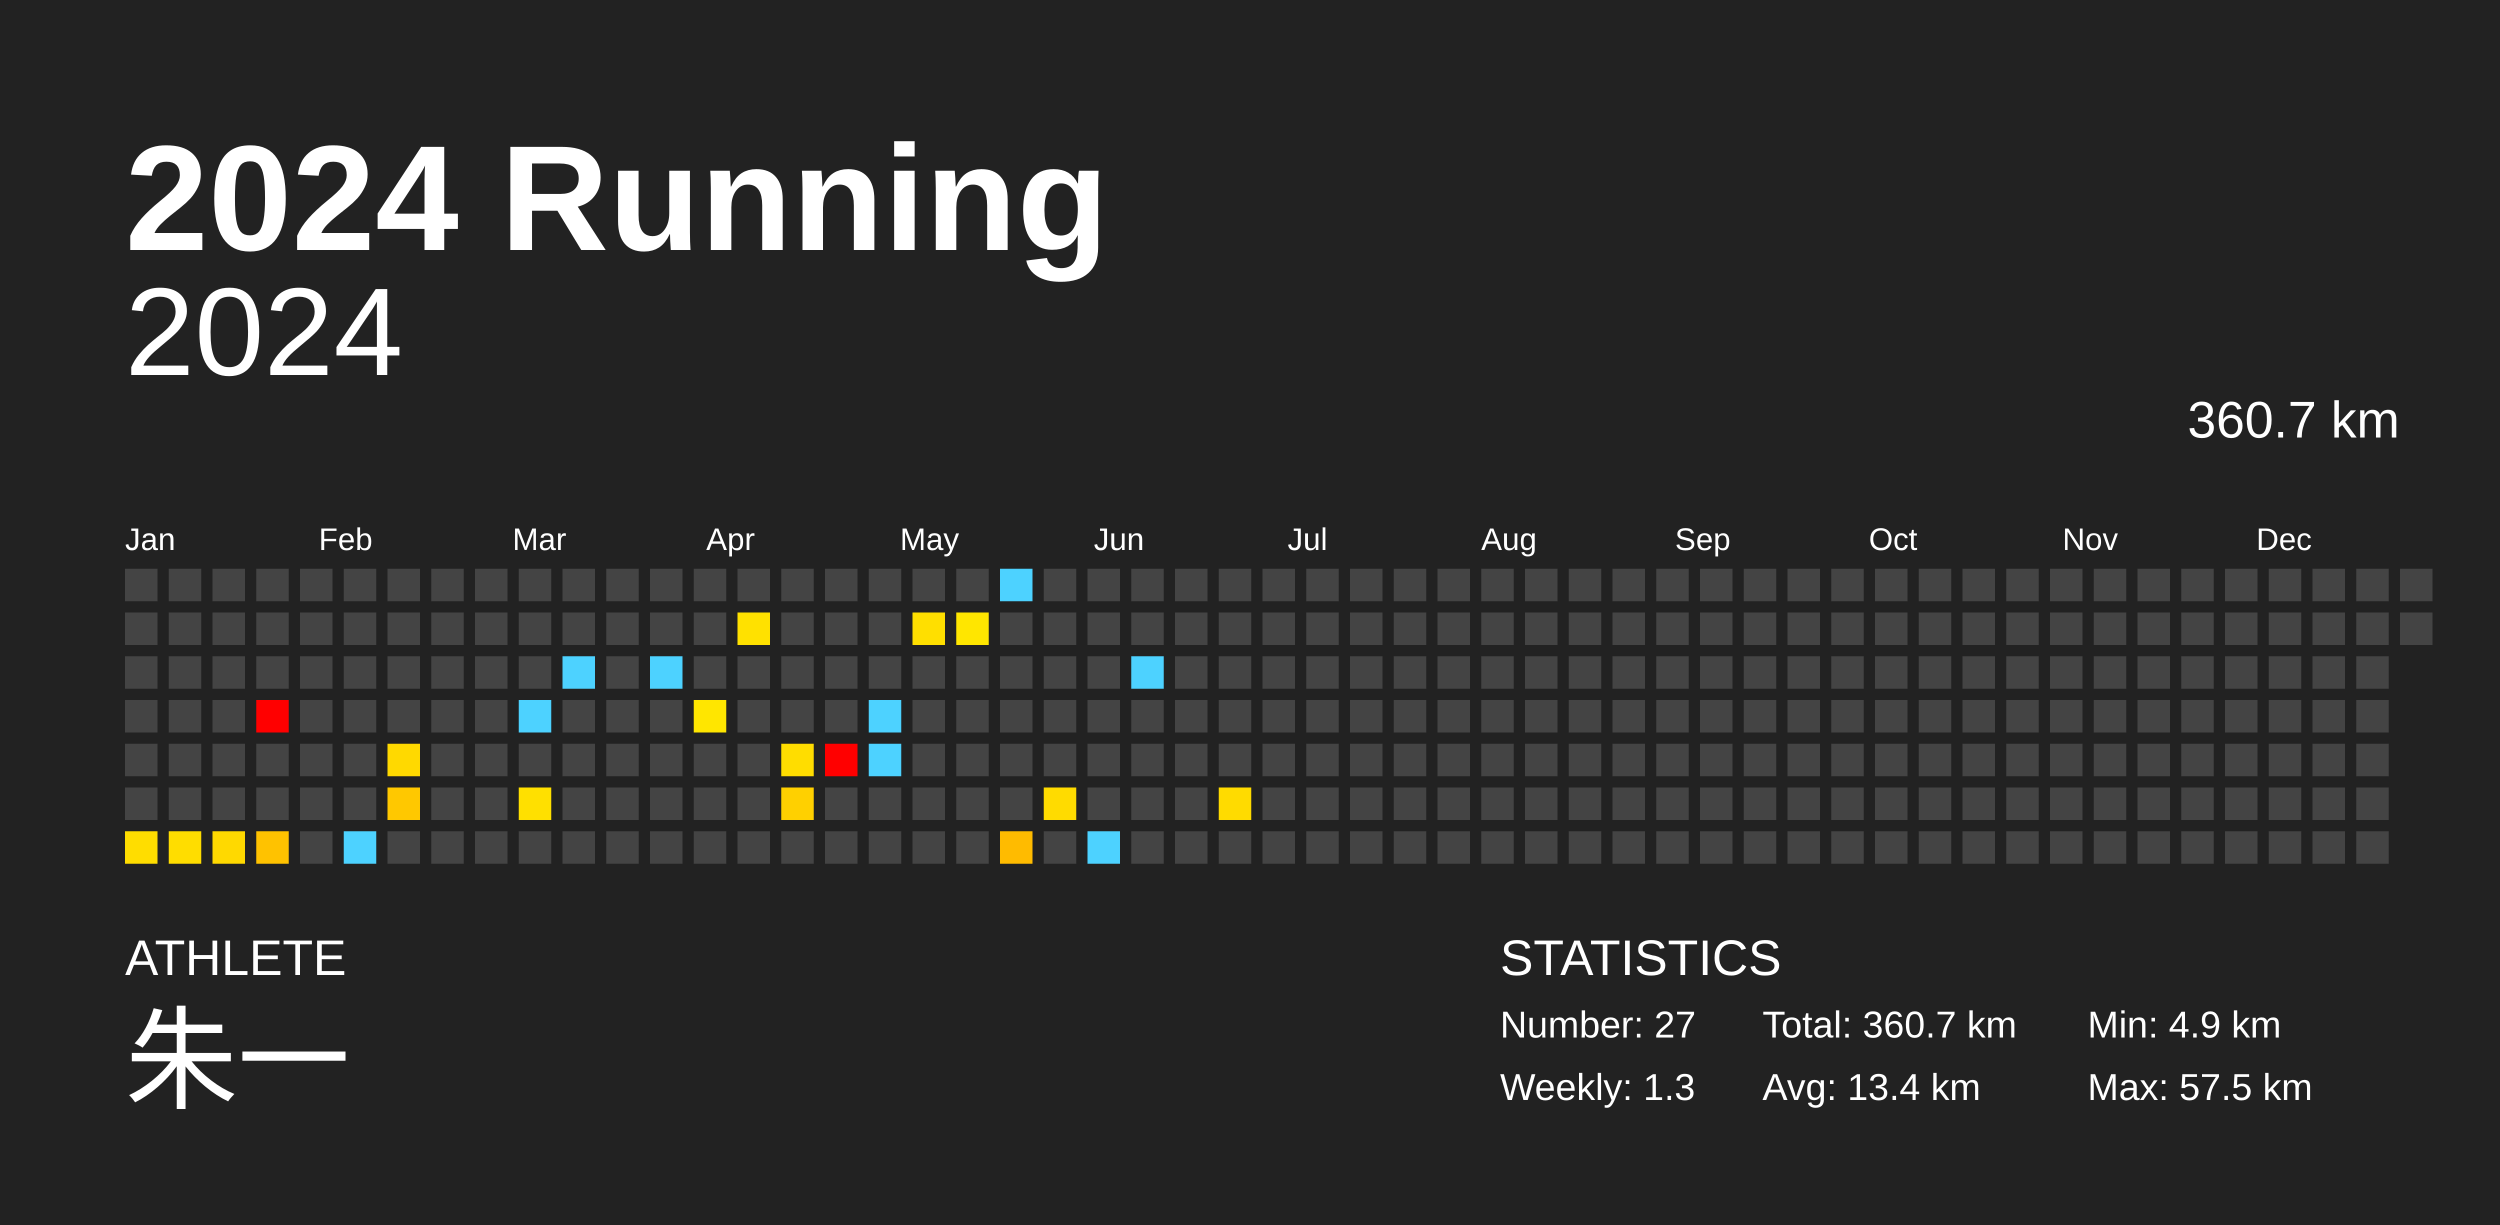
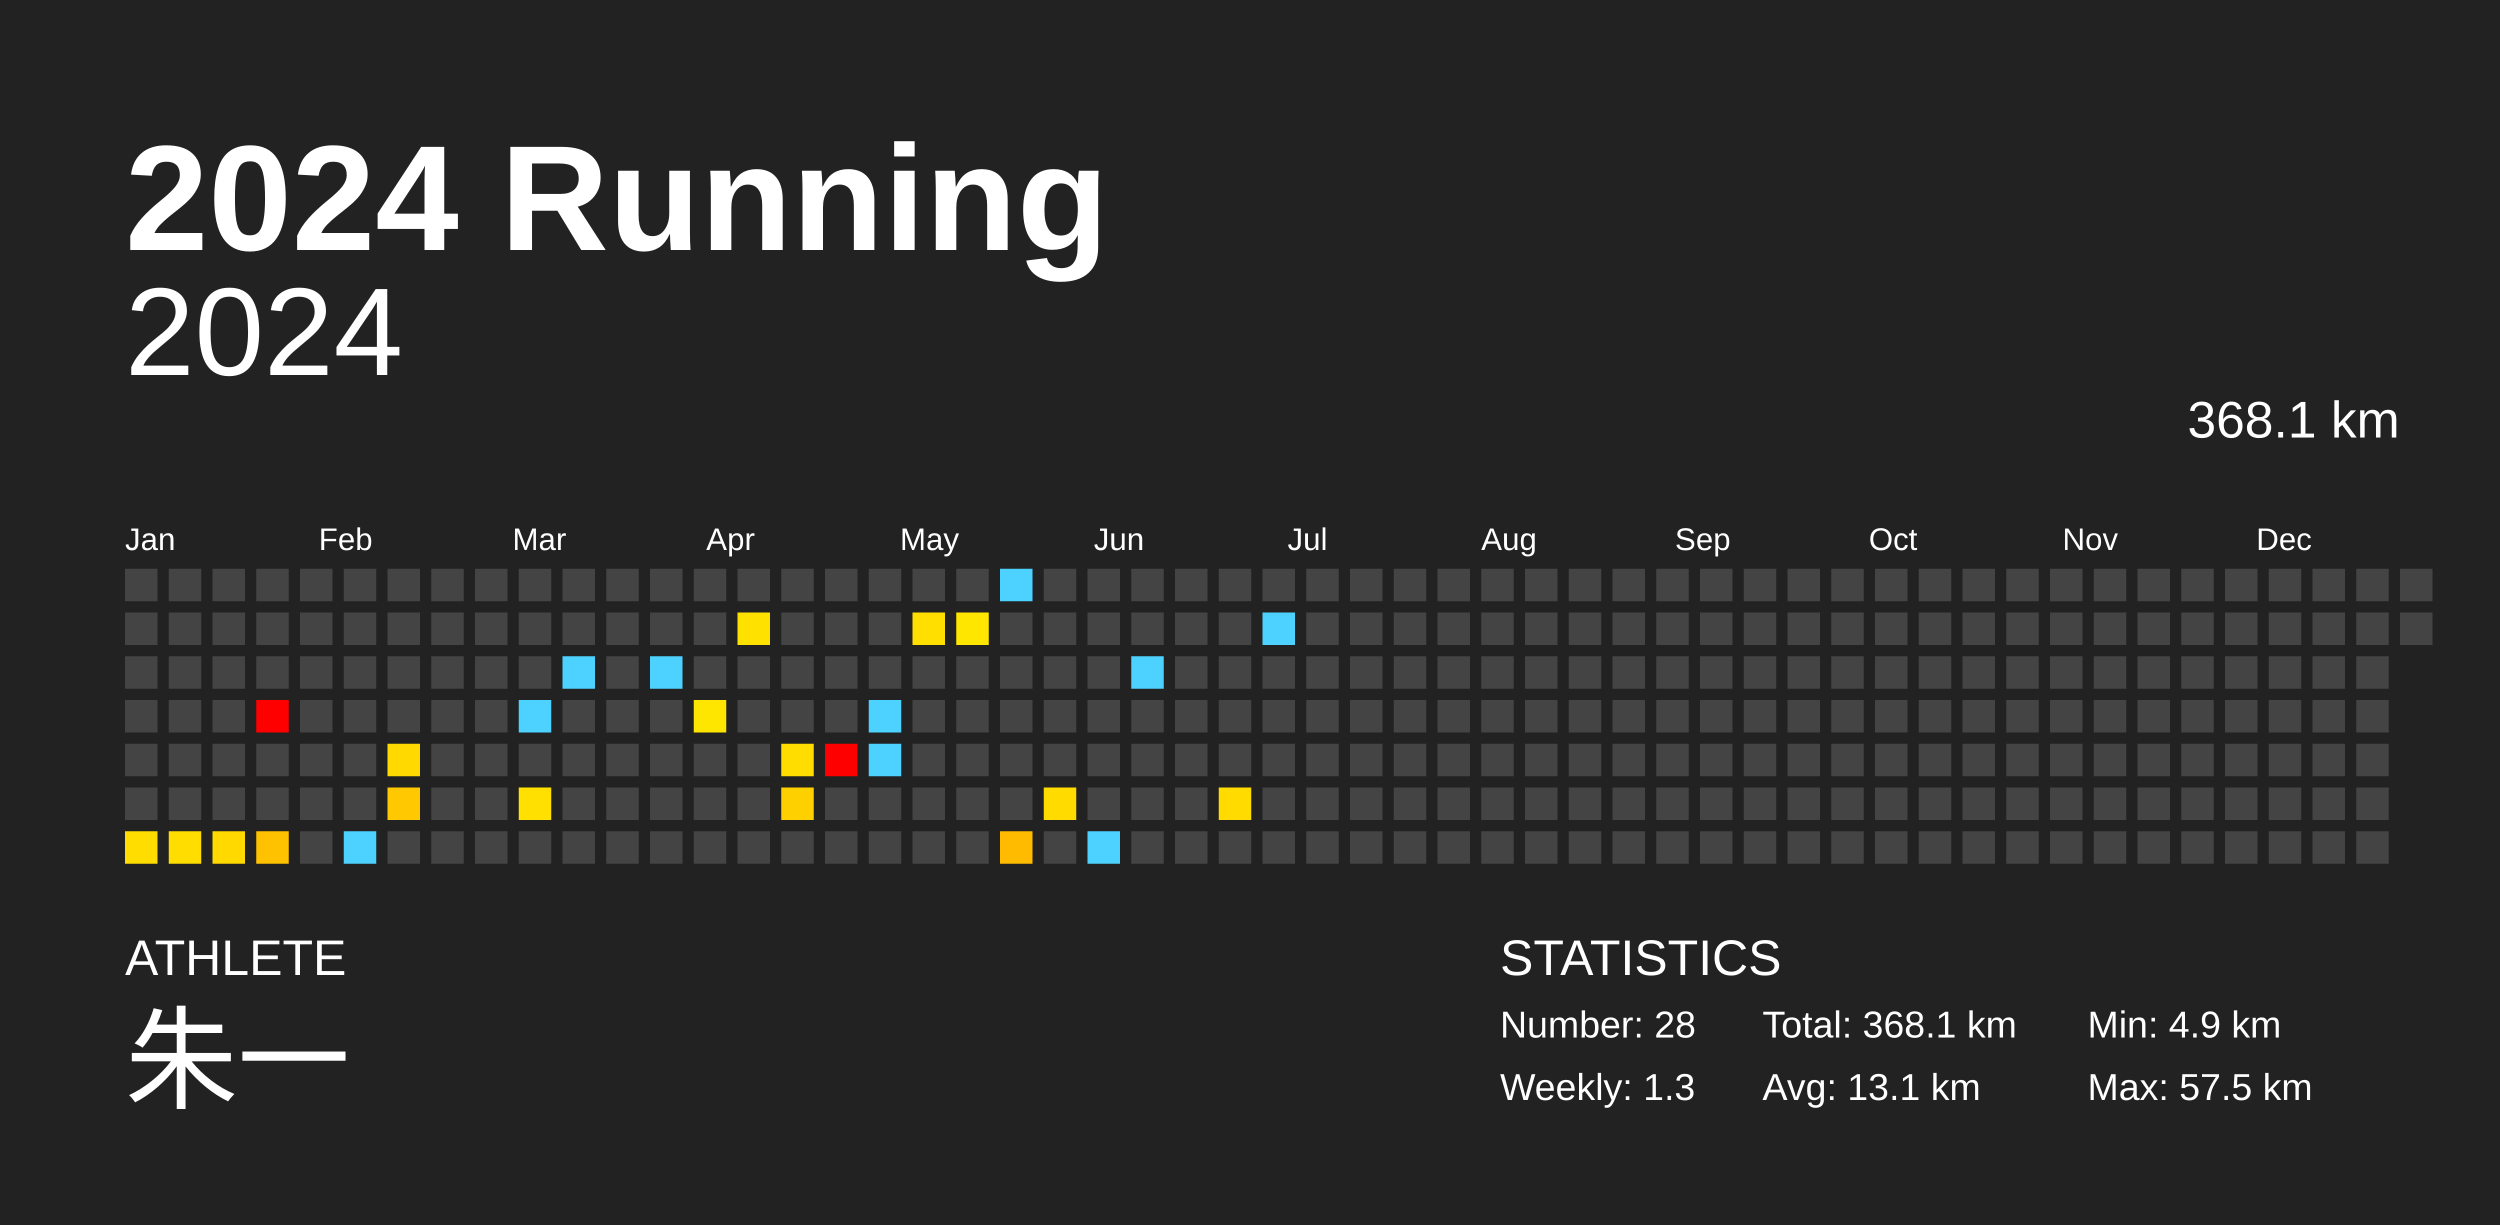
<svg xmlns="http://www.w3.org/2000/svg" baseProfile="full" height="98mm" version="1.1" viewBox="0,0,200,98" width="200mm">
  <defs />
  <rect fill="#222222" height="98" width="200" x="0" y="0" />
  <text fill="#FFFFFF" style="font-size:12px; font-family:Arial; font-weight:bold;" x="10" y="20">2024 Running</text>
  <text fill="#FFFFFF" style="font-size:4px; font-family:Arial" x="10" y="78">ATHLETE</text>
  <text fill="#FFFFFF" style="font-size:9px; font-family:Arial" x="10" y="88">朱一</text>
  <text fill="#FFFFFF" style="font-size:4px; font-family:Arial" x="120" y="78">STATISTICS</text>
-   <text fill="#FFFFFF" style="font-size:3px; font-family:Arial" x="120" y="83">Number: 27</text>
+   <text fill="#FFFFFF" style="font-size:3px; font-family:Arial" x="120" y="83">Number: 28</text>
  <text fill="#FFFFFF" style="font-size:3px; font-family:Arial" x="120" y="88">Weekly: 1.3</text>
-   <text fill="#FFFFFF" style="font-size:3px; font-family:Arial" x="141" y="83">Total: 360.7 km</text>
-   <text fill="#FFFFFF" style="font-size:3px; font-family:Arial" x="141" y="88">Avg: 13.4 km</text>
+   <text fill="#FFFFFF" style="font-size:3px; font-family:Arial" x="141" y="83">Total: 368.1 km</text>
+   <text fill="#FFFFFF" style="font-size:3px; font-family:Arial" x="141" y="88">Avg: 13.1 km</text>
  <text fill="#FFFFFF" style="font-size:3px; font-family:Arial" x="167" y="83">Min: 4.9 km</text>
  <text fill="#FFFFFF" style="font-size:3px; font-family:Arial" x="167" y="88">Max: 57.5 km</text>
  <text alignment-baseline="hanging" fill="#FFFFFF" style="font-size:10.0px; font-family:Arial;" x="10" y="30">2024</text>
-   <text alignment-baseline="hanging" fill="#FFFFFF" style="font-size:4.125px; font-family:Arial;" x="175" y="35">360.7 km</text>
+   <text alignment-baseline="hanging" fill="#FFFFFF" style="font-size:4.125px; font-family:Arial;" x="175" y="35">368.1 km</text>
  <text fill="#FFFFFF" style="font-size:2.5px; font-family:Arial" x="10.0" y="44">Jan</text>
  <text fill="#FFFFFF" style="font-size:2.5px; font-family:Arial" x="25.5" y="44">Feb</text>
  <text fill="#FFFFFF" style="font-size:2.5px; font-family:Arial" x="41.0" y="44">Mar</text>
  <text fill="#FFFFFF" style="font-size:2.5px; font-family:Arial" x="56.5" y="44">Apr</text>
  <text fill="#FFFFFF" style="font-size:2.5px; font-family:Arial" x="72.0" y="44">May</text>
  <text fill="#FFFFFF" style="font-size:2.5px; font-family:Arial" x="87.5" y="44">Jun</text>
  <text fill="#FFFFFF" style="font-size:2.5px; font-family:Arial" x="103.0" y="44">Jul</text>
  <text fill="#FFFFFF" style="font-size:2.5px; font-family:Arial" x="118.5" y="44">Aug</text>
  <text fill="#FFFFFF" style="font-size:2.5px; font-family:Arial" x="134.0" y="44">Sep</text>
  <text fill="#FFFFFF" style="font-size:2.5px; font-family:Arial" x="149.5" y="44">Oct</text>
  <text fill="#FFFFFF" style="font-size:2.5px; font-family:Arial" x="165.0" y="44">Nov</text>
  <text fill="#FFFFFF" style="font-size:2.5px; font-family:Arial" x="180.5" y="44">Dec</text>
  <rect fill="#444444" height="2.6" width="2.6" x="10.0" y="45.5" />
  <rect fill="#444444" height="2.6" width="2.6" x="10.0" y="49.0" />
  <rect fill="#444444" height="2.6" width="2.6" x="10.0" y="52.5" />
  <rect fill="#444444" height="2.6" width="2.6" x="10.0" y="56.0" />
  <rect fill="#444444" height="2.6" width="2.6" x="10.0" y="59.5" />
  <rect fill="#444444" height="2.6" width="2.6" x="10.0" y="63.0" />
  <rect fill="#ffdd00" height="2.6" width="2.6" x="10.0" y="66.5" />
  <rect fill="#444444" height="2.6" width="2.6" x="13.5" y="45.5" />
  <rect fill="#444444" height="2.6" width="2.6" x="13.5" y="49.0" />
  <rect fill="#444444" height="2.6" width="2.6" x="13.5" y="52.5" />
  <rect fill="#444444" height="2.6" width="2.6" x="13.5" y="56.0" />
  <rect fill="#444444" height="2.6" width="2.6" x="13.5" y="59.5" />
  <rect fill="#444444" height="2.6" width="2.6" x="13.5" y="63.0" />
  <rect fill="#ffdd00" height="2.6" width="2.6" x="13.5" y="66.5" />
  <rect fill="#444444" height="2.6" width="2.6" x="17.0" y="45.5" />
  <rect fill="#444444" height="2.6" width="2.6" x="17.0" y="49.0" />
  <rect fill="#444444" height="2.6" width="2.6" x="17.0" y="52.5" />
  <rect fill="#444444" height="2.6" width="2.6" x="17.0" y="56.0" />
  <rect fill="#444444" height="2.6" width="2.6" x="17.0" y="59.5" />
  <rect fill="#444444" height="2.6" width="2.6" x="17.0" y="63.0" />
  <rect fill="#ffd900" height="2.6" width="2.6" x="17.0" y="66.5" />
  <rect fill="#444444" height="2.6" width="2.6" x="20.5" y="45.5" />
  <rect fill="#444444" height="2.6" width="2.6" x="20.5" y="49.0" />
  <rect fill="#444444" height="2.6" width="2.6" x="20.5" y="52.5" />
  <rect fill="red" height="2.6" width="2.6" x="20.5" y="56.0" />
  <rect fill="#444444" height="2.6" width="2.6" x="20.5" y="59.5" />
  <rect fill="#444444" height="2.6" width="2.6" x="20.5" y="63.0" />
  <rect fill="#ffc200" height="2.6" width="2.6" x="20.5" y="66.5" />
  <rect fill="#444444" height="2.6" width="2.6" x="24.0" y="45.5" />
  <rect fill="#444444" height="2.6" width="2.6" x="24.0" y="49.0" />
  <rect fill="#444444" height="2.6" width="2.6" x="24.0" y="52.5" />
  <rect fill="#444444" height="2.6" width="2.6" x="24.0" y="56.0" />
  <rect fill="#444444" height="2.6" width="2.6" x="24.0" y="59.5" />
  <rect fill="#444444" height="2.6" width="2.6" x="24.0" y="63.0" />
  <rect fill="#444444" height="2.6" width="2.6" x="24.0" y="66.5" />
  <rect fill="#444444" height="2.6" width="2.6" x="27.5" y="45.5" />
  <rect fill="#444444" height="2.6" width="2.6" x="27.5" y="49.0" />
  <rect fill="#444444" height="2.6" width="2.6" x="27.5" y="52.5" />
  <rect fill="#444444" height="2.6" width="2.6" x="27.5" y="56.0" />
  <rect fill="#444444" height="2.6" width="2.6" x="27.5" y="59.5" />
  <rect fill="#444444" height="2.6" width="2.6" x="27.5" y="63.0" />
  <rect fill="#4dd2ff" height="2.6" width="2.6" x="27.5" y="66.5" />
  <rect fill="#444444" height="2.6" width="2.6" x="31.0" y="45.5" />
  <rect fill="#444444" height="2.6" width="2.6" x="31.0" y="49.0" />
  <rect fill="#444444" height="2.6" width="2.6" x="31.0" y="52.5" />
  <rect fill="#444444" height="2.6" width="2.6" x="31.0" y="56.0" />
  <rect fill="#ffd900" height="2.6" width="2.6" x="31.0" y="59.5" />
  <rect fill="#ffc800" height="2.6" width="2.6" x="31.0" y="63.0" />
  <rect fill="#444444" height="2.6" width="2.6" x="31.0" y="66.5" />
  <rect fill="#444444" height="2.6" width="2.6" x="34.5" y="45.5" />
  <rect fill="#444444" height="2.6" width="2.6" x="34.5" y="49.0" />
  <rect fill="#444444" height="2.6" width="2.6" x="34.5" y="52.5" />
  <rect fill="#444444" height="2.6" width="2.6" x="34.5" y="56.0" />
  <rect fill="#444444" height="2.6" width="2.6" x="34.5" y="59.5" />
  <rect fill="#444444" height="2.6" width="2.6" x="34.5" y="63.0" />
  <rect fill="#444444" height="2.6" width="2.6" x="34.5" y="66.5" />
  <rect fill="#444444" height="2.6" width="2.6" x="38.0" y="45.5" />
  <rect fill="#444444" height="2.6" width="2.6" x="38.0" y="49.0" />
  <rect fill="#444444" height="2.6" width="2.6" x="38.0" y="52.5" />
  <rect fill="#444444" height="2.6" width="2.6" x="38.0" y="56.0" />
  <rect fill="#444444" height="2.6" width="2.6" x="38.0" y="59.5" />
  <rect fill="#444444" height="2.6" width="2.6" x="38.0" y="63.0" />
  <rect fill="#444444" height="2.6" width="2.6" x="38.0" y="66.5" />
  <rect fill="#444444" height="2.6" width="2.6" x="41.5" y="45.5" />
  <rect fill="#444444" height="2.6" width="2.6" x="41.5" y="49.0" />
  <rect fill="#444444" height="2.6" width="2.6" x="41.5" y="52.5" />
  <rect fill="#4dd2ff" height="2.6" width="2.6" x="41.5" y="56.0" />
  <rect fill="#444444" height="2.6" width="2.6" x="41.5" y="59.5" />
  <rect fill="#ffe000" height="2.6" width="2.6" x="41.5" y="63.0" />
  <rect fill="#444444" height="2.6" width="2.6" x="41.5" y="66.5" />
  <rect fill="#444444" height="2.6" width="2.6" x="45.0" y="45.5" />
  <rect fill="#444444" height="2.6" width="2.6" x="45.0" y="49.0" />
  <rect fill="#4dd2ff" height="2.6" width="2.6" x="45.0" y="52.5" />
  <rect fill="#444444" height="2.6" width="2.6" x="45.0" y="56.0" />
  <rect fill="#444444" height="2.6" width="2.6" x="45.0" y="59.5" />
  <rect fill="#444444" height="2.6" width="2.6" x="45.0" y="63.0" />
  <rect fill="#444444" height="2.6" width="2.6" x="45.0" y="66.5" />
  <rect fill="#444444" height="2.6" width="2.6" x="48.5" y="45.5" />
  <rect fill="#444444" height="2.6" width="2.6" x="48.5" y="49.0" />
  <rect fill="#444444" height="2.6" width="2.6" x="48.5" y="52.5" />
  <rect fill="#444444" height="2.6" width="2.6" x="48.5" y="56.0" />
  <rect fill="#444444" height="2.6" width="2.6" x="48.5" y="59.5" />
  <rect fill="#444444" height="2.6" width="2.6" x="48.5" y="63.0" />
  <rect fill="#444444" height="2.6" width="2.6" x="48.5" y="66.5" />
  <rect fill="#444444" height="2.6" width="2.6" x="52.0" y="45.5" />
  <rect fill="#444444" height="2.6" width="2.6" x="52.0" y="49.0" />
  <rect fill="#4dd2ff" height="2.6" width="2.6" x="52.0" y="52.5" />
  <rect fill="#444444" height="2.6" width="2.6" x="52.0" y="56.0" />
  <rect fill="#444444" height="2.6" width="2.6" x="52.0" y="59.5" />
  <rect fill="#444444" height="2.6" width="2.6" x="52.0" y="63.0" />
  <rect fill="#444444" height="2.6" width="2.6" x="52.0" y="66.5" />
  <rect fill="#444444" height="2.6" width="2.6" x="55.5" y="45.5" />
  <rect fill="#444444" height="2.6" width="2.6" x="55.5" y="49.0" />
  <rect fill="#444444" height="2.6" width="2.6" x="55.5" y="52.5" />
  <rect fill="#ffe600" height="2.6" width="2.6" x="55.5" y="56.0" />
  <rect fill="#444444" height="2.6" width="2.6" x="55.5" y="59.5" />
  <rect fill="#444444" height="2.6" width="2.6" x="55.5" y="63.0" />
  <rect fill="#444444" height="2.6" width="2.6" x="55.5" y="66.5" />
  <rect fill="#444444" height="2.6" width="2.6" x="59.0" y="45.5" />
  <rect fill="#ffe100" height="2.6" width="2.6" x="59.0" y="49.0" />
  <rect fill="#444444" height="2.6" width="2.6" x="59.0" y="52.5" />
  <rect fill="#444444" height="2.6" width="2.6" x="59.0" y="56.0" />
  <rect fill="#444444" height="2.6" width="2.6" x="59.0" y="59.5" />
  <rect fill="#444444" height="2.6" width="2.6" x="59.0" y="63.0" />
  <rect fill="#444444" height="2.6" width="2.6" x="59.0" y="66.5" />
  <rect fill="#444444" height="2.6" width="2.6" x="62.5" y="45.5" />
  <rect fill="#444444" height="2.6" width="2.6" x="62.5" y="49.0" />
  <rect fill="#444444" height="2.6" width="2.6" x="62.5" y="52.5" />
  <rect fill="#444444" height="2.6" width="2.6" x="62.5" y="56.0" />
  <rect fill="#ffdd00" height="2.6" width="2.6" x="62.5" y="59.5" />
  <rect fill="#ffd000" height="2.6" width="2.6" x="62.5" y="63.0" />
  <rect fill="#444444" height="2.6" width="2.6" x="62.5" y="66.5" />
  <rect fill="#444444" height="2.6" width="2.6" x="66.0" y="45.5" />
  <rect fill="#444444" height="2.6" width="2.6" x="66.0" y="49.0" />
  <rect fill="#444444" height="2.6" width="2.6" x="66.0" y="52.5" />
  <rect fill="#444444" height="2.6" width="2.6" x="66.0" y="56.0" />
  <rect fill="red" height="2.6" width="2.6" x="66.0" y="59.5" />
  <rect fill="#444444" height="2.6" width="2.6" x="66.0" y="63.0" />
  <rect fill="#444444" height="2.6" width="2.6" x="66.0" y="66.5" />
  <rect fill="#444444" height="2.6" width="2.6" x="69.5" y="45.5" />
  <rect fill="#444444" height="2.6" width="2.6" x="69.5" y="49.0" />
  <rect fill="#444444" height="2.6" width="2.6" x="69.5" y="52.5" />
  <rect fill="#4dd2ff" height="2.6" width="2.6" x="69.5" y="56.0" />
  <rect fill="#4dd2ff" height="2.6" width="2.6" x="69.5" y="59.5" />
  <rect fill="#444444" height="2.6" width="2.6" x="69.5" y="63.0" />
  <rect fill="#444444" height="2.6" width="2.6" x="69.5" y="66.5" />
  <rect fill="#444444" height="2.6" width="2.6" x="73.0" y="45.5" />
  <rect fill="#ffdf00" height="2.6" width="2.6" x="73.0" y="49.0" />
  <rect fill="#444444" height="2.6" width="2.6" x="73.0" y="52.5" />
  <rect fill="#444444" height="2.6" width="2.6" x="73.0" y="56.0" />
  <rect fill="#444444" height="2.6" width="2.6" x="73.0" y="59.5" />
  <rect fill="#444444" height="2.6" width="2.6" x="73.0" y="63.0" />
  <rect fill="#444444" height="2.6" width="2.6" x="73.0" y="66.5" />
  <rect fill="#444444" height="2.6" width="2.6" x="76.5" y="45.5" />
  <rect fill="#ffe600" height="2.6" width="2.6" x="76.5" y="49.0" />
  <rect fill="#444444" height="2.6" width="2.6" x="76.5" y="52.5" />
  <rect fill="#444444" height="2.6" width="2.6" x="76.5" y="56.0" />
  <rect fill="#444444" height="2.6" width="2.6" x="76.5" y="59.5" />
  <rect fill="#444444" height="2.6" width="2.6" x="76.5" y="63.0" />
  <rect fill="#444444" height="2.6" width="2.6" x="76.5" y="66.5" />
  <rect fill="#4dd2ff" height="2.6" width="2.6" x="80.0" y="45.5" />
  <rect fill="#444444" height="2.6" width="2.6" x="80.0" y="49.0" />
  <rect fill="#444444" height="2.6" width="2.6" x="80.0" y="52.5" />
  <rect fill="#444444" height="2.6" width="2.6" x="80.0" y="56.0" />
  <rect fill="#444444" height="2.6" width="2.6" x="80.0" y="59.5" />
  <rect fill="#444444" height="2.6" width="2.6" x="80.0" y="63.0" />
  <rect fill="#ffbb00" height="2.6" width="2.6" x="80.0" y="66.5" />
  <rect fill="#444444" height="2.6" width="2.6" x="83.5" y="45.5" />
  <rect fill="#444444" height="2.6" width="2.6" x="83.5" y="49.0" />
  <rect fill="#444444" height="2.6" width="2.6" x="83.5" y="52.5" />
  <rect fill="#444444" height="2.6" width="2.6" x="83.5" y="56.0" />
  <rect fill="#444444" height="2.6" width="2.6" x="83.5" y="59.5" />
  <rect fill="#ffdb00" height="2.6" width="2.6" x="83.5" y="63.0" />
  <rect fill="#444444" height="2.6" width="2.6" x="83.5" y="66.5" />
  <rect fill="#444444" height="2.6" width="2.6" x="87.0" y="45.5" />
  <rect fill="#444444" height="2.6" width="2.6" x="87.0" y="49.0" />
  <rect fill="#444444" height="2.6" width="2.6" x="87.0" y="52.5" />
  <rect fill="#444444" height="2.6" width="2.6" x="87.0" y="56.0" />
  <rect fill="#444444" height="2.6" width="2.6" x="87.0" y="59.5" />
  <rect fill="#444444" height="2.6" width="2.6" x="87.0" y="63.0" />
  <rect fill="#4dd2ff" height="2.6" width="2.6" x="87.0" y="66.5" />
  <rect fill="#444444" height="2.6" width="2.6" x="90.5" y="45.5" />
  <rect fill="#444444" height="2.6" width="2.6" x="90.5" y="49.0" />
  <rect fill="#4dd2ff" height="2.6" width="2.6" x="90.5" y="52.5" />
  <rect fill="#444444" height="2.6" width="2.6" x="90.5" y="56.0" />
  <rect fill="#444444" height="2.6" width="2.6" x="90.5" y="59.5" />
  <rect fill="#444444" height="2.6" width="2.6" x="90.5" y="63.0" />
  <rect fill="#444444" height="2.6" width="2.6" x="90.5" y="66.5" />
  <rect fill="#444444" height="2.6" width="2.6" x="94.0" y="45.5" />
  <rect fill="#444444" height="2.6" width="2.6" x="94.0" y="49.0" />
  <rect fill="#444444" height="2.6" width="2.6" x="94.0" y="52.5" />
  <rect fill="#444444" height="2.6" width="2.6" x="94.0" y="56.0" />
  <rect fill="#444444" height="2.6" width="2.6" x="94.0" y="59.5" />
  <rect fill="#444444" height="2.6" width="2.6" x="94.0" y="63.0" />
  <rect fill="#444444" height="2.6" width="2.6" x="94.0" y="66.5" />
  <rect fill="#444444" height="2.6" width="2.6" x="97.5" y="45.5" />
  <rect fill="#444444" height="2.6" width="2.6" x="97.5" y="49.0" />
  <rect fill="#444444" height="2.6" width="2.6" x="97.5" y="52.5" />
  <rect fill="#444444" height="2.6" width="2.6" x="97.5" y="56.0" />
  <rect fill="#444444" height="2.6" width="2.6" x="97.5" y="59.5" />
  <rect fill="#ffdb00" height="2.6" width="2.6" x="97.5" y="63.0" />
  <rect fill="#444444" height="2.6" width="2.6" x="97.5" y="66.5" />
  <rect fill="#444444" height="2.6" width="2.6" x="101.0" y="45.5" />
-   <rect fill="#444444" height="2.6" width="2.6" x="101.0" y="49.0" />
+   <rect fill="#4dd2ff" height="2.6" width="2.6" x="101.0" y="49.0" />
  <rect fill="#444444" height="2.6" width="2.6" x="101.0" y="52.5" />
  <rect fill="#444444" height="2.6" width="2.6" x="101.0" y="56.0" />
  <rect fill="#444444" height="2.6" width="2.6" x="101.0" y="59.5" />
  <rect fill="#444444" height="2.6" width="2.6" x="101.0" y="63.0" />
  <rect fill="#444444" height="2.6" width="2.6" x="101.0" y="66.5" />
  <rect fill="#444444" height="2.6" width="2.6" x="104.5" y="45.5" />
  <rect fill="#444444" height="2.6" width="2.6" x="104.5" y="49.0" />
  <rect fill="#444444" height="2.6" width="2.6" x="104.5" y="52.5" />
  <rect fill="#444444" height="2.6" width="2.6" x="104.5" y="56.0" />
  <rect fill="#444444" height="2.6" width="2.6" x="104.5" y="59.5" />
  <rect fill="#444444" height="2.6" width="2.6" x="104.5" y="63.0" />
  <rect fill="#444444" height="2.6" width="2.6" x="104.5" y="66.5" />
  <rect fill="#444444" height="2.6" width="2.6" x="108.0" y="45.5" />
  <rect fill="#444444" height="2.6" width="2.6" x="108.0" y="49.0" />
  <rect fill="#444444" height="2.6" width="2.6" x="108.0" y="52.5" />
  <rect fill="#444444" height="2.6" width="2.6" x="108.0" y="56.0" />
  <rect fill="#444444" height="2.6" width="2.6" x="108.0" y="59.5" />
  <rect fill="#444444" height="2.6" width="2.6" x="108.0" y="63.0" />
  <rect fill="#444444" height="2.6" width="2.6" x="108.0" y="66.5" />
  <rect fill="#444444" height="2.6" width="2.6" x="111.5" y="45.5" />
  <rect fill="#444444" height="2.6" width="2.6" x="111.5" y="49.0" />
  <rect fill="#444444" height="2.6" width="2.6" x="111.5" y="52.5" />
  <rect fill="#444444" height="2.6" width="2.6" x="111.5" y="56.0" />
  <rect fill="#444444" height="2.6" width="2.6" x="111.5" y="59.5" />
  <rect fill="#444444" height="2.6" width="2.6" x="111.5" y="63.0" />
  <rect fill="#444444" height="2.6" width="2.6" x="111.5" y="66.5" />
  <rect fill="#444444" height="2.6" width="2.6" x="115.0" y="45.5" />
  <rect fill="#444444" height="2.6" width="2.6" x="115.0" y="49.0" />
  <rect fill="#444444" height="2.6" width="2.6" x="115.0" y="52.5" />
  <rect fill="#444444" height="2.6" width="2.6" x="115.0" y="56.0" />
  <rect fill="#444444" height="2.6" width="2.6" x="115.0" y="59.5" />
  <rect fill="#444444" height="2.6" width="2.6" x="115.0" y="63.0" />
  <rect fill="#444444" height="2.6" width="2.6" x="115.0" y="66.5" />
  <rect fill="#444444" height="2.6" width="2.6" x="118.5" y="45.5" />
  <rect fill="#444444" height="2.6" width="2.6" x="118.5" y="49.0" />
  <rect fill="#444444" height="2.6" width="2.6" x="118.5" y="52.5" />
  <rect fill="#444444" height="2.6" width="2.6" x="118.5" y="56.0" />
  <rect fill="#444444" height="2.6" width="2.6" x="118.5" y="59.5" />
  <rect fill="#444444" height="2.6" width="2.6" x="118.5" y="63.0" />
  <rect fill="#444444" height="2.6" width="2.6" x="118.5" y="66.5" />
  <rect fill="#444444" height="2.6" width="2.6" x="122.0" y="45.5" />
  <rect fill="#444444" height="2.6" width="2.6" x="122.0" y="49.0" />
  <rect fill="#444444" height="2.6" width="2.6" x="122.0" y="52.5" />
  <rect fill="#444444" height="2.6" width="2.6" x="122.0" y="56.0" />
  <rect fill="#444444" height="2.6" width="2.6" x="122.0" y="59.5" />
  <rect fill="#444444" height="2.6" width="2.6" x="122.0" y="63.0" />
  <rect fill="#444444" height="2.6" width="2.6" x="122.0" y="66.5" />
  <rect fill="#444444" height="2.6" width="2.6" x="125.5" y="45.5" />
  <rect fill="#444444" height="2.6" width="2.6" x="125.5" y="49.0" />
  <rect fill="#444444" height="2.6" width="2.6" x="125.5" y="52.5" />
  <rect fill="#444444" height="2.6" width="2.6" x="125.5" y="56.0" />
  <rect fill="#444444" height="2.6" width="2.6" x="125.5" y="59.5" />
  <rect fill="#444444" height="2.6" width="2.6" x="125.5" y="63.0" />
  <rect fill="#444444" height="2.6" width="2.6" x="125.5" y="66.5" />
  <rect fill="#444444" height="2.6" width="2.6" x="129.0" y="45.5" />
  <rect fill="#444444" height="2.6" width="2.6" x="129.0" y="49.0" />
  <rect fill="#444444" height="2.6" width="2.6" x="129.0" y="52.5" />
  <rect fill="#444444" height="2.6" width="2.6" x="129.0" y="56.0" />
  <rect fill="#444444" height="2.6" width="2.6" x="129.0" y="59.5" />
  <rect fill="#444444" height="2.6" width="2.6" x="129.0" y="63.0" />
  <rect fill="#444444" height="2.6" width="2.6" x="129.0" y="66.5" />
  <rect fill="#444444" height="2.6" width="2.6" x="132.5" y="45.5" />
  <rect fill="#444444" height="2.6" width="2.6" x="132.5" y="49.0" />
  <rect fill="#444444" height="2.6" width="2.6" x="132.5" y="52.5" />
  <rect fill="#444444" height="2.6" width="2.6" x="132.5" y="56.0" />
  <rect fill="#444444" height="2.6" width="2.6" x="132.5" y="59.5" />
  <rect fill="#444444" height="2.6" width="2.6" x="132.5" y="63.0" />
  <rect fill="#444444" height="2.6" width="2.6" x="132.5" y="66.5" />
  <rect fill="#444444" height="2.6" width="2.6" x="136.0" y="45.5" />
  <rect fill="#444444" height="2.6" width="2.6" x="136.0" y="49.0" />
  <rect fill="#444444" height="2.6" width="2.6" x="136.0" y="52.5" />
  <rect fill="#444444" height="2.6" width="2.6" x="136.0" y="56.0" />
  <rect fill="#444444" height="2.6" width="2.6" x="136.0" y="59.5" />
  <rect fill="#444444" height="2.6" width="2.6" x="136.0" y="63.0" />
  <rect fill="#444444" height="2.6" width="2.6" x="136.0" y="66.5" />
  <rect fill="#444444" height="2.6" width="2.6" x="139.5" y="45.5" />
  <rect fill="#444444" height="2.6" width="2.6" x="139.5" y="49.0" />
  <rect fill="#444444" height="2.6" width="2.6" x="139.5" y="52.5" />
  <rect fill="#444444" height="2.6" width="2.6" x="139.5" y="56.0" />
  <rect fill="#444444" height="2.6" width="2.6" x="139.5" y="59.5" />
  <rect fill="#444444" height="2.6" width="2.6" x="139.5" y="63.0" />
  <rect fill="#444444" height="2.6" width="2.6" x="139.5" y="66.5" />
  <rect fill="#444444" height="2.6" width="2.6" x="143.0" y="45.5" />
  <rect fill="#444444" height="2.6" width="2.6" x="143.0" y="49.0" />
  <rect fill="#444444" height="2.6" width="2.6" x="143.0" y="52.5" />
  <rect fill="#444444" height="2.6" width="2.6" x="143.0" y="56.0" />
  <rect fill="#444444" height="2.6" width="2.6" x="143.0" y="59.5" />
  <rect fill="#444444" height="2.6" width="2.6" x="143.0" y="63.0" />
  <rect fill="#444444" height="2.6" width="2.6" x="143.0" y="66.5" />
  <rect fill="#444444" height="2.6" width="2.6" x="146.5" y="45.5" />
  <rect fill="#444444" height="2.6" width="2.6" x="146.5" y="49.0" />
  <rect fill="#444444" height="2.6" width="2.6" x="146.5" y="52.5" />
  <rect fill="#444444" height="2.6" width="2.6" x="146.5" y="56.0" />
  <rect fill="#444444" height="2.6" width="2.6" x="146.5" y="59.5" />
  <rect fill="#444444" height="2.6" width="2.6" x="146.5" y="63.0" />
  <rect fill="#444444" height="2.6" width="2.6" x="146.5" y="66.5" />
  <rect fill="#444444" height="2.6" width="2.6" x="150.0" y="45.5" />
  <rect fill="#444444" height="2.6" width="2.6" x="150.0" y="49.0" />
  <rect fill="#444444" height="2.6" width="2.6" x="150.0" y="52.5" />
  <rect fill="#444444" height="2.6" width="2.6" x="150.0" y="56.0" />
  <rect fill="#444444" height="2.6" width="2.6" x="150.0" y="59.5" />
  <rect fill="#444444" height="2.6" width="2.6" x="150.0" y="63.0" />
  <rect fill="#444444" height="2.6" width="2.6" x="150.0" y="66.5" />
  <rect fill="#444444" height="2.6" width="2.6" x="153.5" y="45.5" />
  <rect fill="#444444" height="2.6" width="2.6" x="153.5" y="49.0" />
  <rect fill="#444444" height="2.6" width="2.6" x="153.5" y="52.5" />
  <rect fill="#444444" height="2.6" width="2.6" x="153.5" y="56.0" />
  <rect fill="#444444" height="2.6" width="2.6" x="153.5" y="59.5" />
  <rect fill="#444444" height="2.6" width="2.6" x="153.5" y="63.0" />
  <rect fill="#444444" height="2.6" width="2.6" x="153.5" y="66.5" />
  <rect fill="#444444" height="2.6" width="2.6" x="157.0" y="45.5" />
  <rect fill="#444444" height="2.6" width="2.6" x="157.0" y="49.0" />
  <rect fill="#444444" height="2.6" width="2.6" x="157.0" y="52.5" />
  <rect fill="#444444" height="2.6" width="2.6" x="157.0" y="56.0" />
  <rect fill="#444444" height="2.6" width="2.6" x="157.0" y="59.5" />
  <rect fill="#444444" height="2.6" width="2.6" x="157.0" y="63.0" />
  <rect fill="#444444" height="2.6" width="2.6" x="157.0" y="66.5" />
  <rect fill="#444444" height="2.6" width="2.6" x="160.5" y="45.5" />
  <rect fill="#444444" height="2.6" width="2.6" x="160.5" y="49.0" />
  <rect fill="#444444" height="2.6" width="2.6" x="160.5" y="52.5" />
  <rect fill="#444444" height="2.6" width="2.6" x="160.5" y="56.0" />
  <rect fill="#444444" height="2.6" width="2.6" x="160.5" y="59.5" />
  <rect fill="#444444" height="2.6" width="2.6" x="160.5" y="63.0" />
  <rect fill="#444444" height="2.6" width="2.6" x="160.5" y="66.5" />
  <rect fill="#444444" height="2.6" width="2.6" x="164.0" y="45.5" />
  <rect fill="#444444" height="2.6" width="2.6" x="164.0" y="49.0" />
  <rect fill="#444444" height="2.6" width="2.6" x="164.0" y="52.5" />
  <rect fill="#444444" height="2.6" width="2.6" x="164.0" y="56.0" />
  <rect fill="#444444" height="2.6" width="2.6" x="164.0" y="59.5" />
  <rect fill="#444444" height="2.6" width="2.6" x="164.0" y="63.0" />
  <rect fill="#444444" height="2.6" width="2.6" x="164.0" y="66.5" />
  <rect fill="#444444" height="2.6" width="2.6" x="167.5" y="45.5" />
  <rect fill="#444444" height="2.6" width="2.6" x="167.5" y="49.0" />
  <rect fill="#444444" height="2.6" width="2.6" x="167.5" y="52.5" />
  <rect fill="#444444" height="2.6" width="2.6" x="167.5" y="56.0" />
  <rect fill="#444444" height="2.6" width="2.6" x="167.5" y="59.5" />
  <rect fill="#444444" height="2.6" width="2.6" x="167.5" y="63.0" />
  <rect fill="#444444" height="2.6" width="2.6" x="167.5" y="66.5" />
  <rect fill="#444444" height="2.6" width="2.6" x="171.0" y="45.5" />
  <rect fill="#444444" height="2.6" width="2.6" x="171.0" y="49.0" />
  <rect fill="#444444" height="2.6" width="2.6" x="171.0" y="52.5" />
  <rect fill="#444444" height="2.6" width="2.6" x="171.0" y="56.0" />
  <rect fill="#444444" height="2.6" width="2.6" x="171.0" y="59.5" />
  <rect fill="#444444" height="2.6" width="2.6" x="171.0" y="63.0" />
  <rect fill="#444444" height="2.6" width="2.6" x="171.0" y="66.5" />
  <rect fill="#444444" height="2.6" width="2.6" x="174.5" y="45.5" />
  <rect fill="#444444" height="2.6" width="2.6" x="174.5" y="49.0" />
  <rect fill="#444444" height="2.6" width="2.6" x="174.5" y="52.5" />
  <rect fill="#444444" height="2.6" width="2.6" x="174.5" y="56.0" />
  <rect fill="#444444" height="2.6" width="2.6" x="174.5" y="59.5" />
  <rect fill="#444444" height="2.6" width="2.6" x="174.5" y="63.0" />
  <rect fill="#444444" height="2.6" width="2.6" x="174.5" y="66.5" />
  <rect fill="#444444" height="2.6" width="2.6" x="178.0" y="45.5" />
  <rect fill="#444444" height="2.6" width="2.6" x="178.0" y="49.0" />
  <rect fill="#444444" height="2.6" width="2.6" x="178.0" y="52.5" />
  <rect fill="#444444" height="2.6" width="2.6" x="178.0" y="56.0" />
  <rect fill="#444444" height="2.6" width="2.6" x="178.0" y="59.5" />
  <rect fill="#444444" height="2.6" width="2.6" x="178.0" y="63.0" />
  <rect fill="#444444" height="2.6" width="2.6" x="178.0" y="66.5" />
  <rect fill="#444444" height="2.6" width="2.6" x="181.5" y="45.5" />
  <rect fill="#444444" height="2.6" width="2.6" x="181.5" y="49.0" />
  <rect fill="#444444" height="2.6" width="2.6" x="181.5" y="52.5" />
  <rect fill="#444444" height="2.6" width="2.6" x="181.5" y="56.0" />
  <rect fill="#444444" height="2.6" width="2.6" x="181.5" y="59.5" />
  <rect fill="#444444" height="2.6" width="2.6" x="181.5" y="63.0" />
  <rect fill="#444444" height="2.6" width="2.6" x="181.5" y="66.5" />
  <rect fill="#444444" height="2.6" width="2.6" x="185.0" y="45.5" />
  <rect fill="#444444" height="2.6" width="2.6" x="185.0" y="49.0" />
  <rect fill="#444444" height="2.6" width="2.6" x="185.0" y="52.5" />
  <rect fill="#444444" height="2.6" width="2.6" x="185.0" y="56.0" />
  <rect fill="#444444" height="2.6" width="2.6" x="185.0" y="59.5" />
  <rect fill="#444444" height="2.6" width="2.6" x="185.0" y="63.0" />
  <rect fill="#444444" height="2.6" width="2.6" x="185.0" y="66.5" />
  <rect fill="#444444" height="2.6" width="2.6" x="188.5" y="45.5" />
  <rect fill="#444444" height="2.6" width="2.6" x="188.5" y="49.0" />
  <rect fill="#444444" height="2.6" width="2.6" x="188.5" y="52.5" />
  <rect fill="#444444" height="2.6" width="2.6" x="188.5" y="56.0" />
  <rect fill="#444444" height="2.6" width="2.6" x="188.5" y="59.5" />
  <rect fill="#444444" height="2.6" width="2.6" x="188.5" y="63.0" />
  <rect fill="#444444" height="2.6" width="2.6" x="188.5" y="66.5" />
  <rect fill="#444444" height="2.6" width="2.6" x="192.0" y="45.5" />
  <rect fill="#444444" height="2.6" width="2.6" x="192.0" y="49.0" />
</svg>
